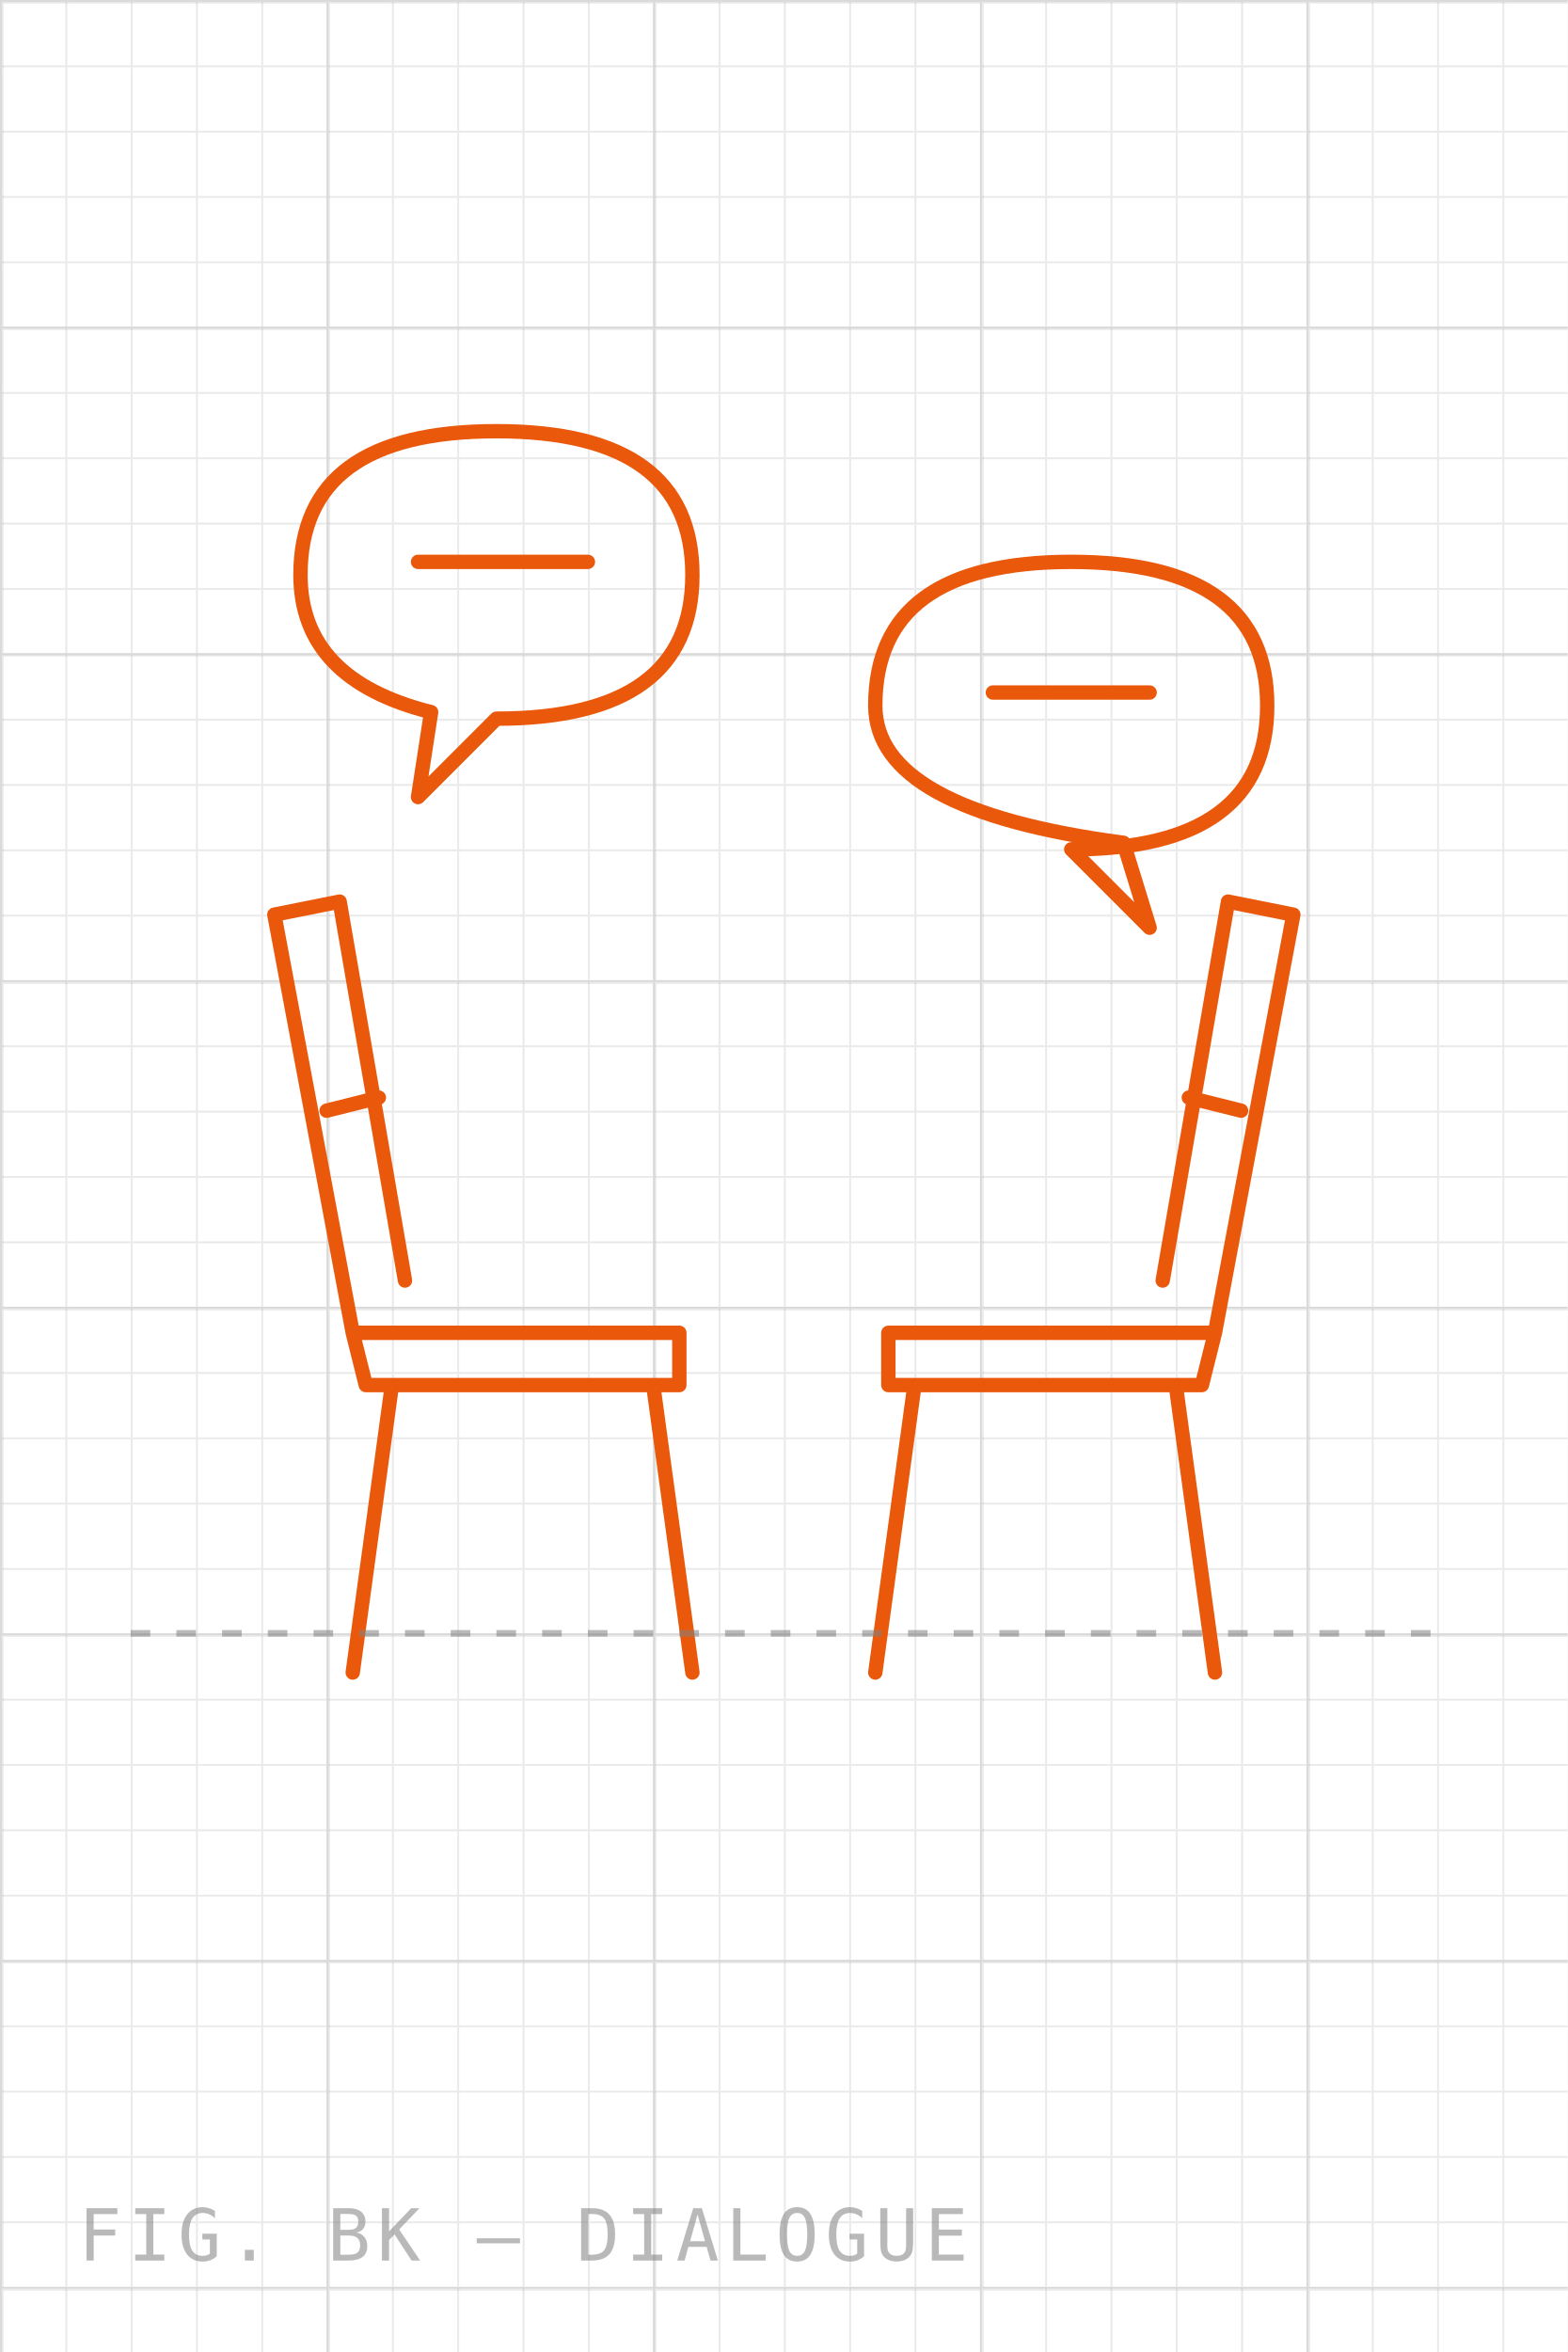
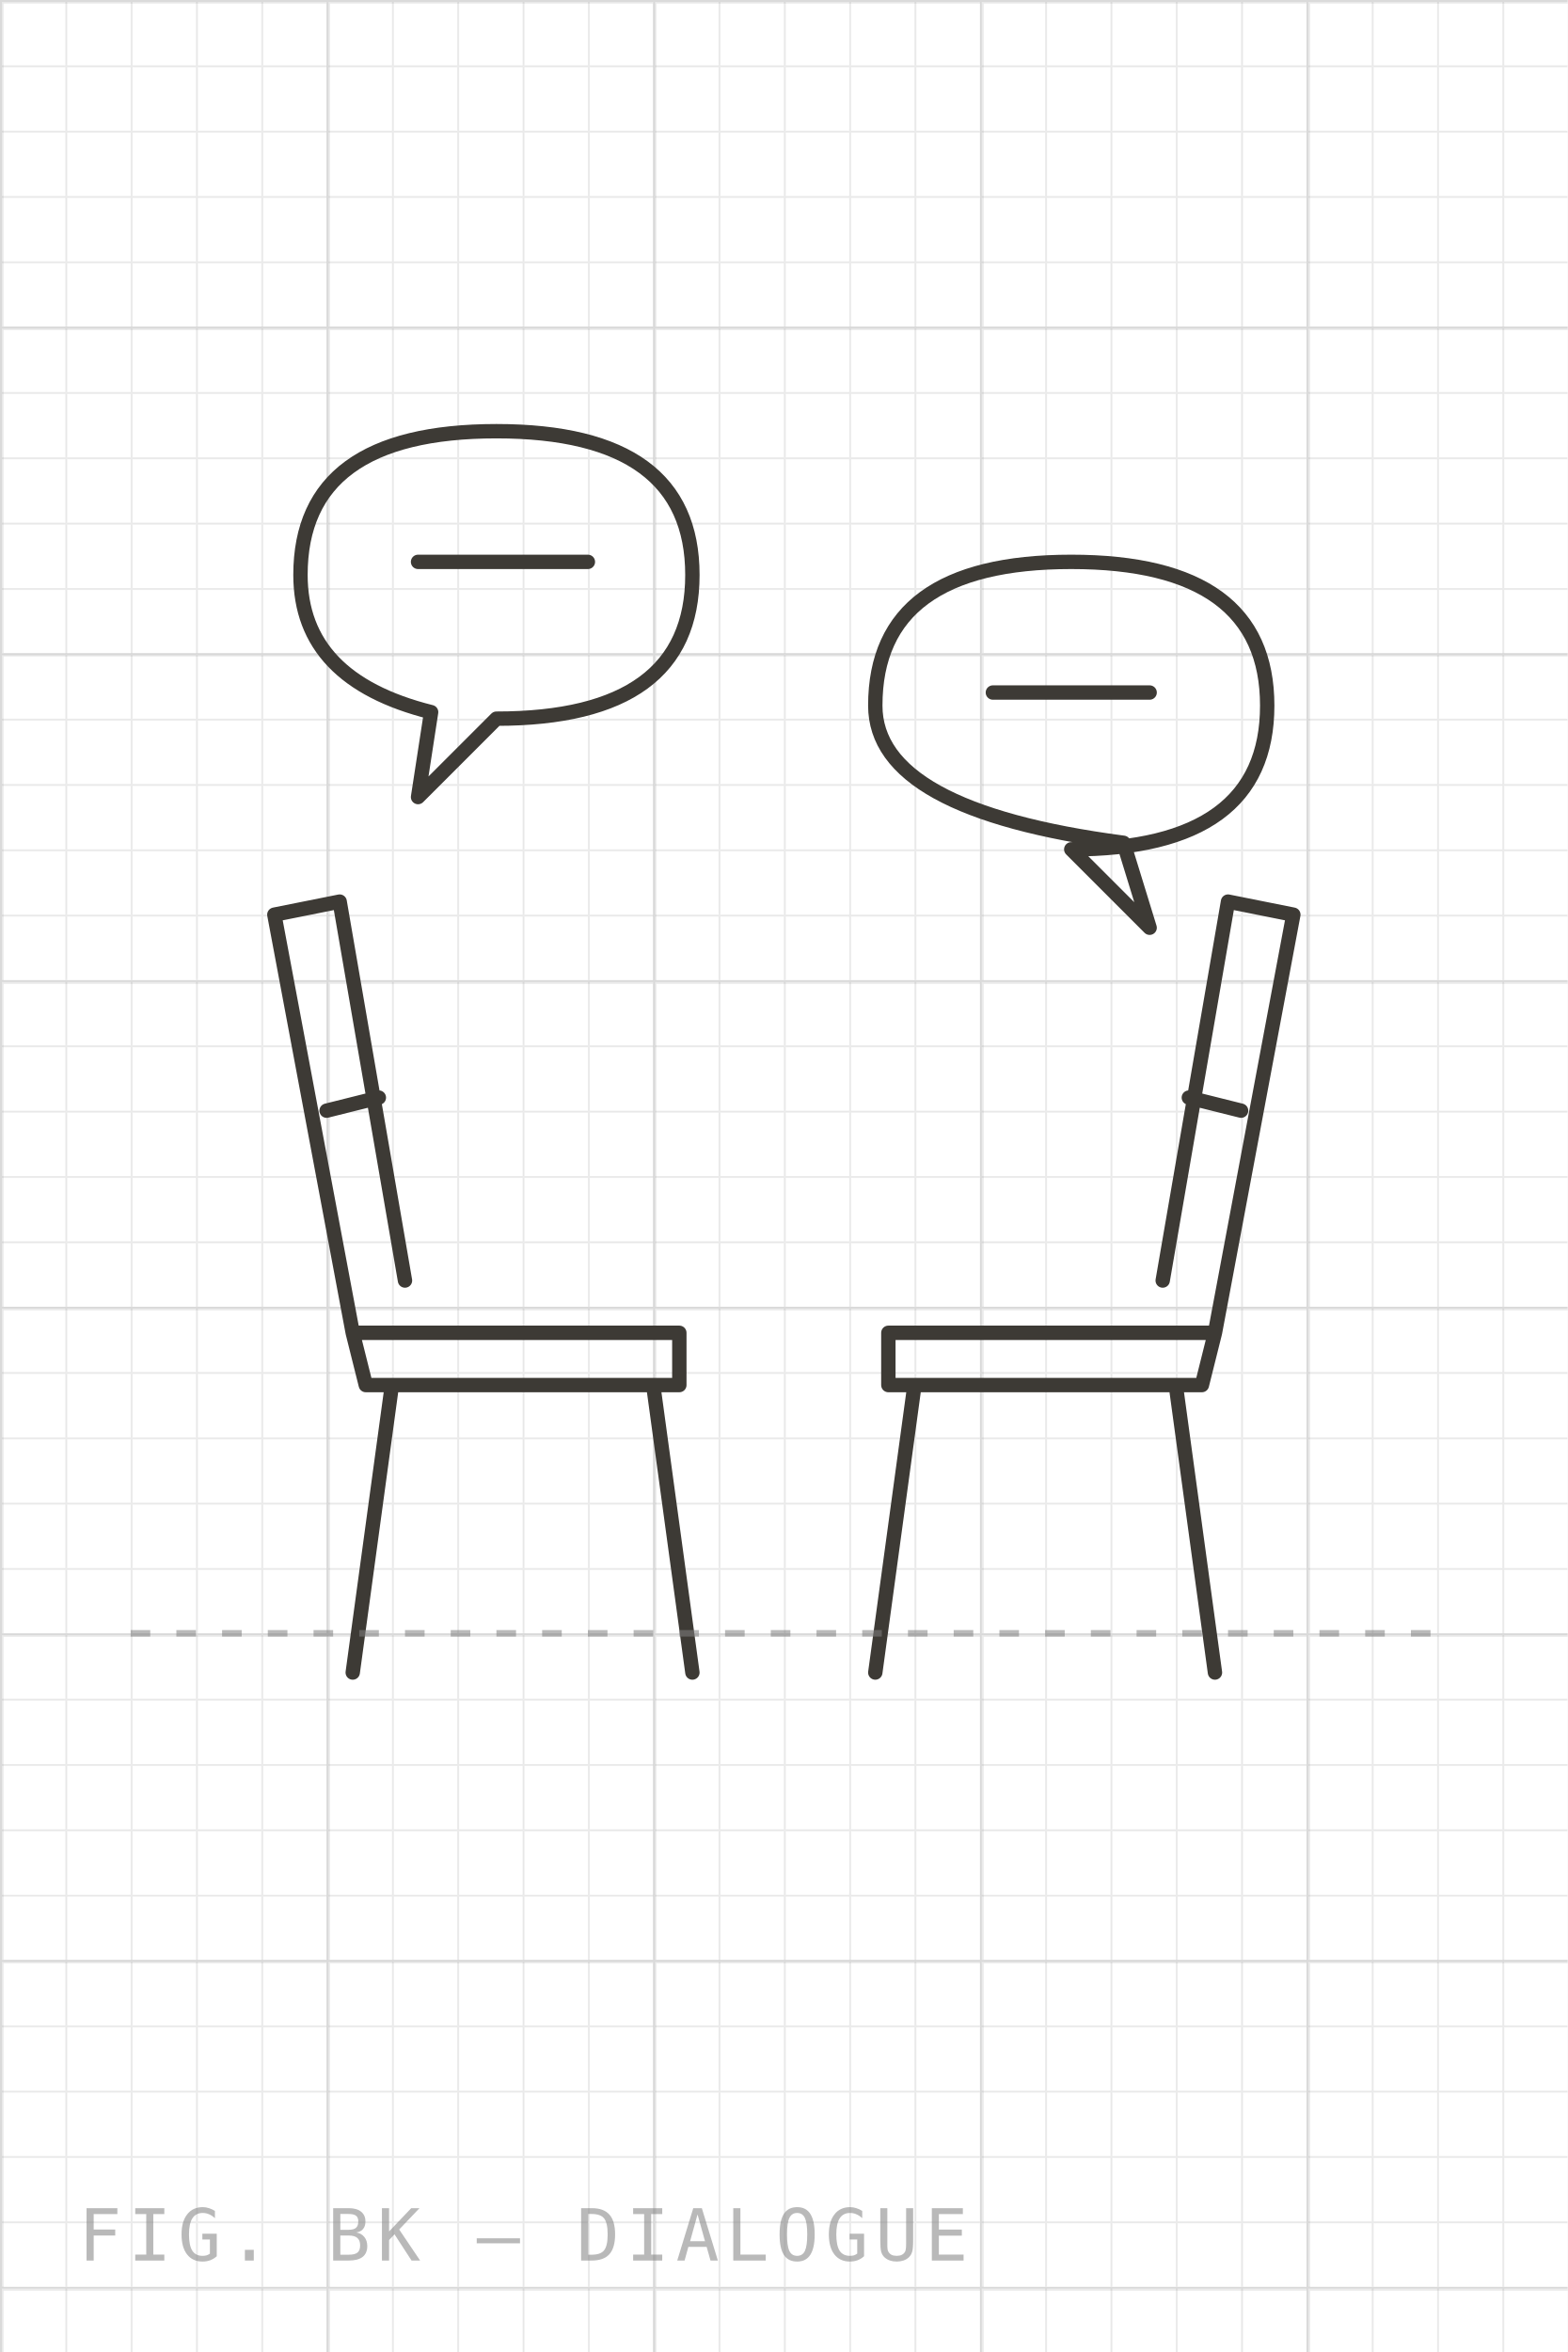
<svg xmlns="http://www.w3.org/2000/svg" viewBox="0 0 240 360" width="480" height="720">
  <defs>
    <pattern id="g" width="10" height="10" patternUnits="userSpaceOnUse">
      <path d="M10 0H0V10" fill="none" stroke="rgba(128,128,128,0.16)" stroke-width="0.6" />
    </pattern>
    <pattern id="G" width="50" height="50" patternUnits="userSpaceOnUse">
      <path d="M50 0H0V50" fill="none" stroke="rgba(128,128,128,0.16)" stroke-width="1.1" />
    </pattern>
  </defs>
  <rect width="240" height="360" fill="url(#g)" />
  <rect width="240" height="360" fill="url(#G)" />
-   <g fill="none" stroke="#ea580c" stroke-width="2.2" stroke-linecap="round" stroke-linejoin="round">
+   <g fill="none" stroke="#3d3a35" stroke-width="2.2" stroke-linecap="round" stroke-linejoin="round">
    <path d="M42 140 L54 204 M42 140 L52 138 L62 196 M54 204 H104 V212 H56 Z M60 212 L54 256 M100 212 L106 256 M50 170 L58 168" />
    <path d="M198 140 L186 204 M198 140 L188 138 L178 196 M186 204 H136 V212 H184 Z M180 212 L186 256 M140 212 L134 256 M190 170 L182 168" />
    <path d="M46 88 Q46 66 76 66 Q106 66 106 88 Q106 110 76 110 L64 122 L66 109 Q46 104 46 88 Z" />
    <path d="M134 108 Q134 86 164 86 Q194 86 194 108 Q194 130 164 130 L176 142 L172 129 Q134 124 134 108 Z" />
    <path d="M64 86 H90 M152 106 H176" />
  </g>
  <g fill="none" stroke="rgba(128,128,128,0.55)" stroke-width="1" stroke-dasharray="3 4">
    <path d="M20 250 H220" />
  </g>
  <text x="12" y="346" font-family="ui-monospace, SFMono-Regular, Menlo, monospace" font-size="11" letter-spacing="1" fill="rgba(128,128,128,0.55)">FIG. BK — DIALOGUE</text>
</svg>
